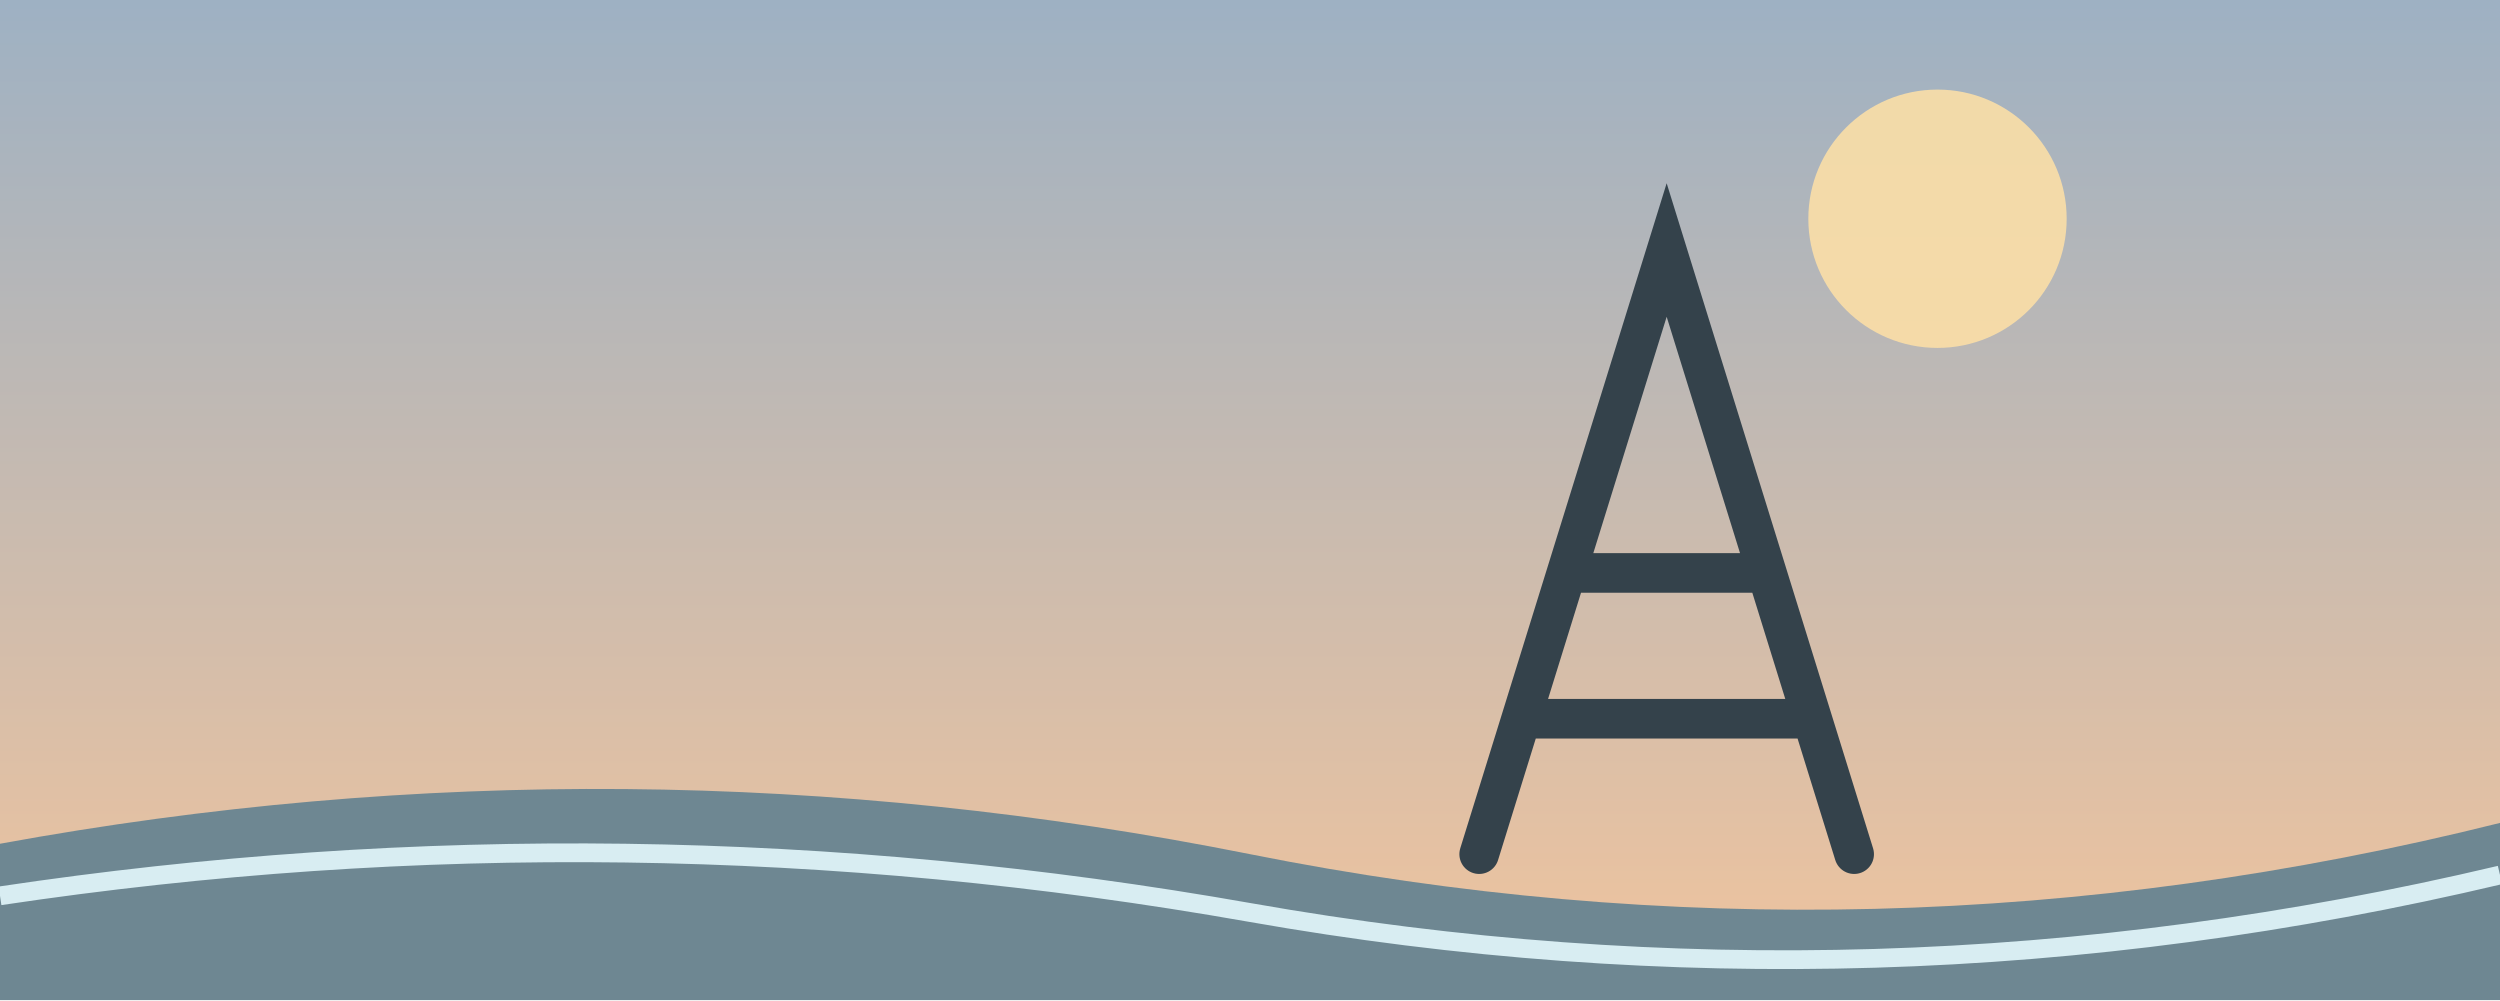
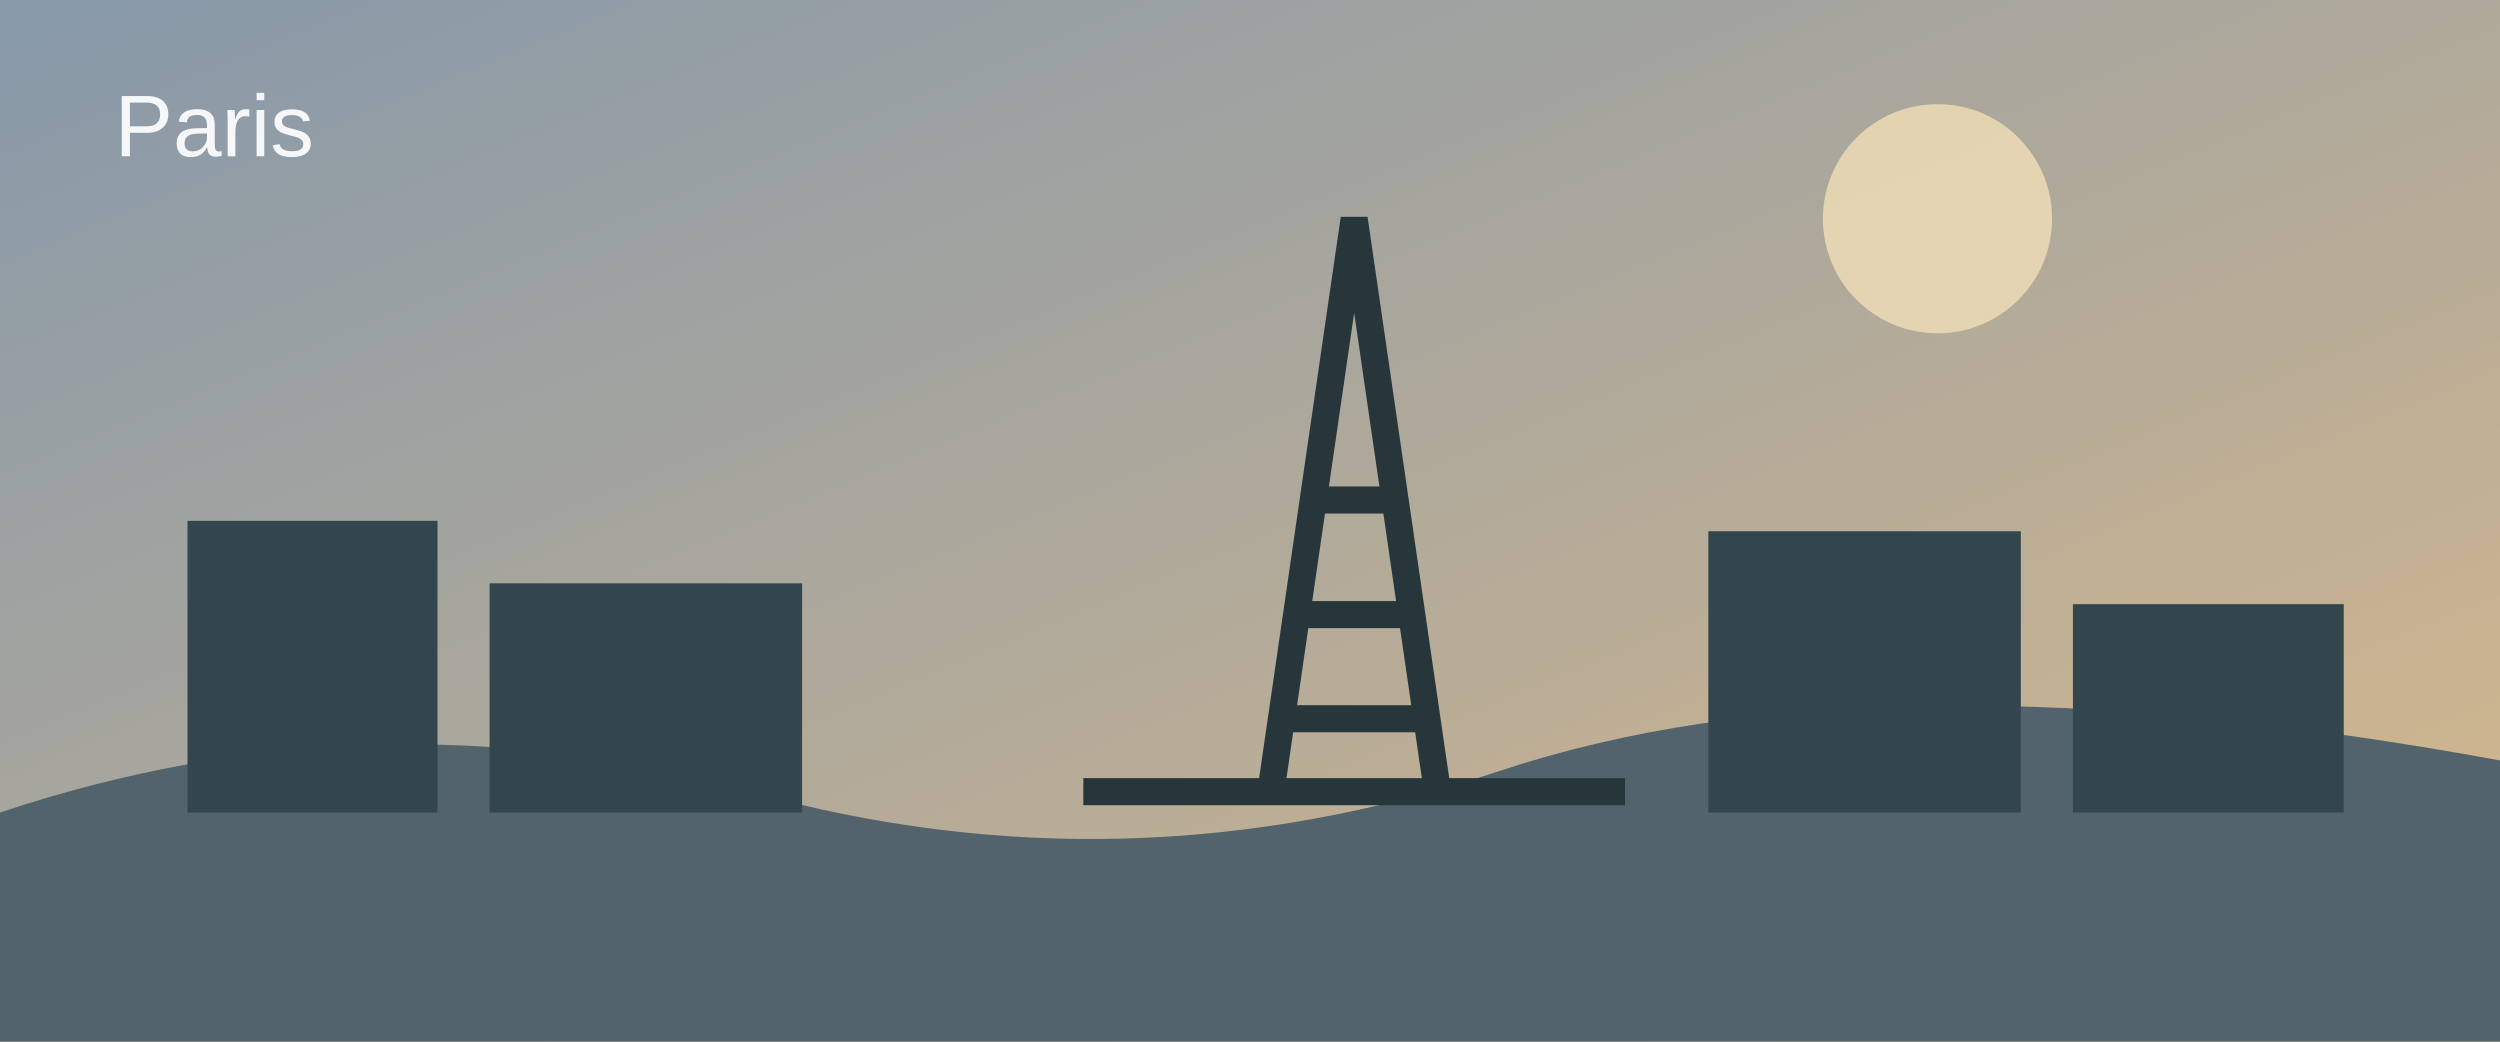
- <svg xmlns="http://www.w3.org/2000/svg" viewBox="0 0 1200 480">
+ <svg xmlns="http://www.w3.org/2000/svg" viewBox="0 0 1200 500">
  <defs>
-     <linearGradient id="g" x1="0" y1="0" x2="0" y2="1">
-       <stop stop-color="#9eb1c3" />
-       <stop offset="1" stop-color="#f1c49d" />
+     <linearGradient id="g" x1="0" y1="0" x2="1" y2="1">
+       <stop stop-color="#8799aa" />
+       <stop offset="1" stop-color="#d8b98b" />
    </linearGradient>
  </defs>
-   <rect width="1200" height="480" fill="url(#g)" />
-   <circle cx="930" cy="105" r="62" fill="#ffe1a6" opacity=".85" />
-   <path d="M710 410L800 120 890 410M755 275H845M735 345H865" fill="none" stroke="#34424b" stroke-width="19" stroke-linecap="round" />
-   <path d="M0 405Q300 350 600 410T1200 395V480H0Z" fill="#6e8792" />
-   <path d="M0 430Q300 385 600 438T1200 420" fill="none" stroke="#d8edf2" stroke-width="9" />
+   <rect width="1200" height="500" fill="url(#g)" />
+   <circle cx="930" cy="105" r="55" fill="#f1dfb7" opacity=".8" />
+   <path d="M0 390 Q180 330 360 380 T720 370 T1200 365 V500 H0Z" fill="#52636b" />
+   <path d="M610 380 L650 105 L690 380 M635 240 H665 M625 295 H675 M618 345 H682" fill="none" stroke="#27363b" stroke-width="13" />
+   <path d="M520 380 H780" stroke="#27363b" stroke-width="13" />
+   <g fill="#34464d">
+     <rect x="90" y="250" width="120" height="140" />
+     <rect x="235" y="280" width="150" height="110" />
+     <rect x="820" y="255" width="150" height="135" />
+     <rect x="995" y="290" width="130" height="100" />
+   </g>
+   <text x="55" y="75" font-family="Arial,sans-serif" font-size="42" fill="white" opacity=".92">Paris</text>
</svg>
